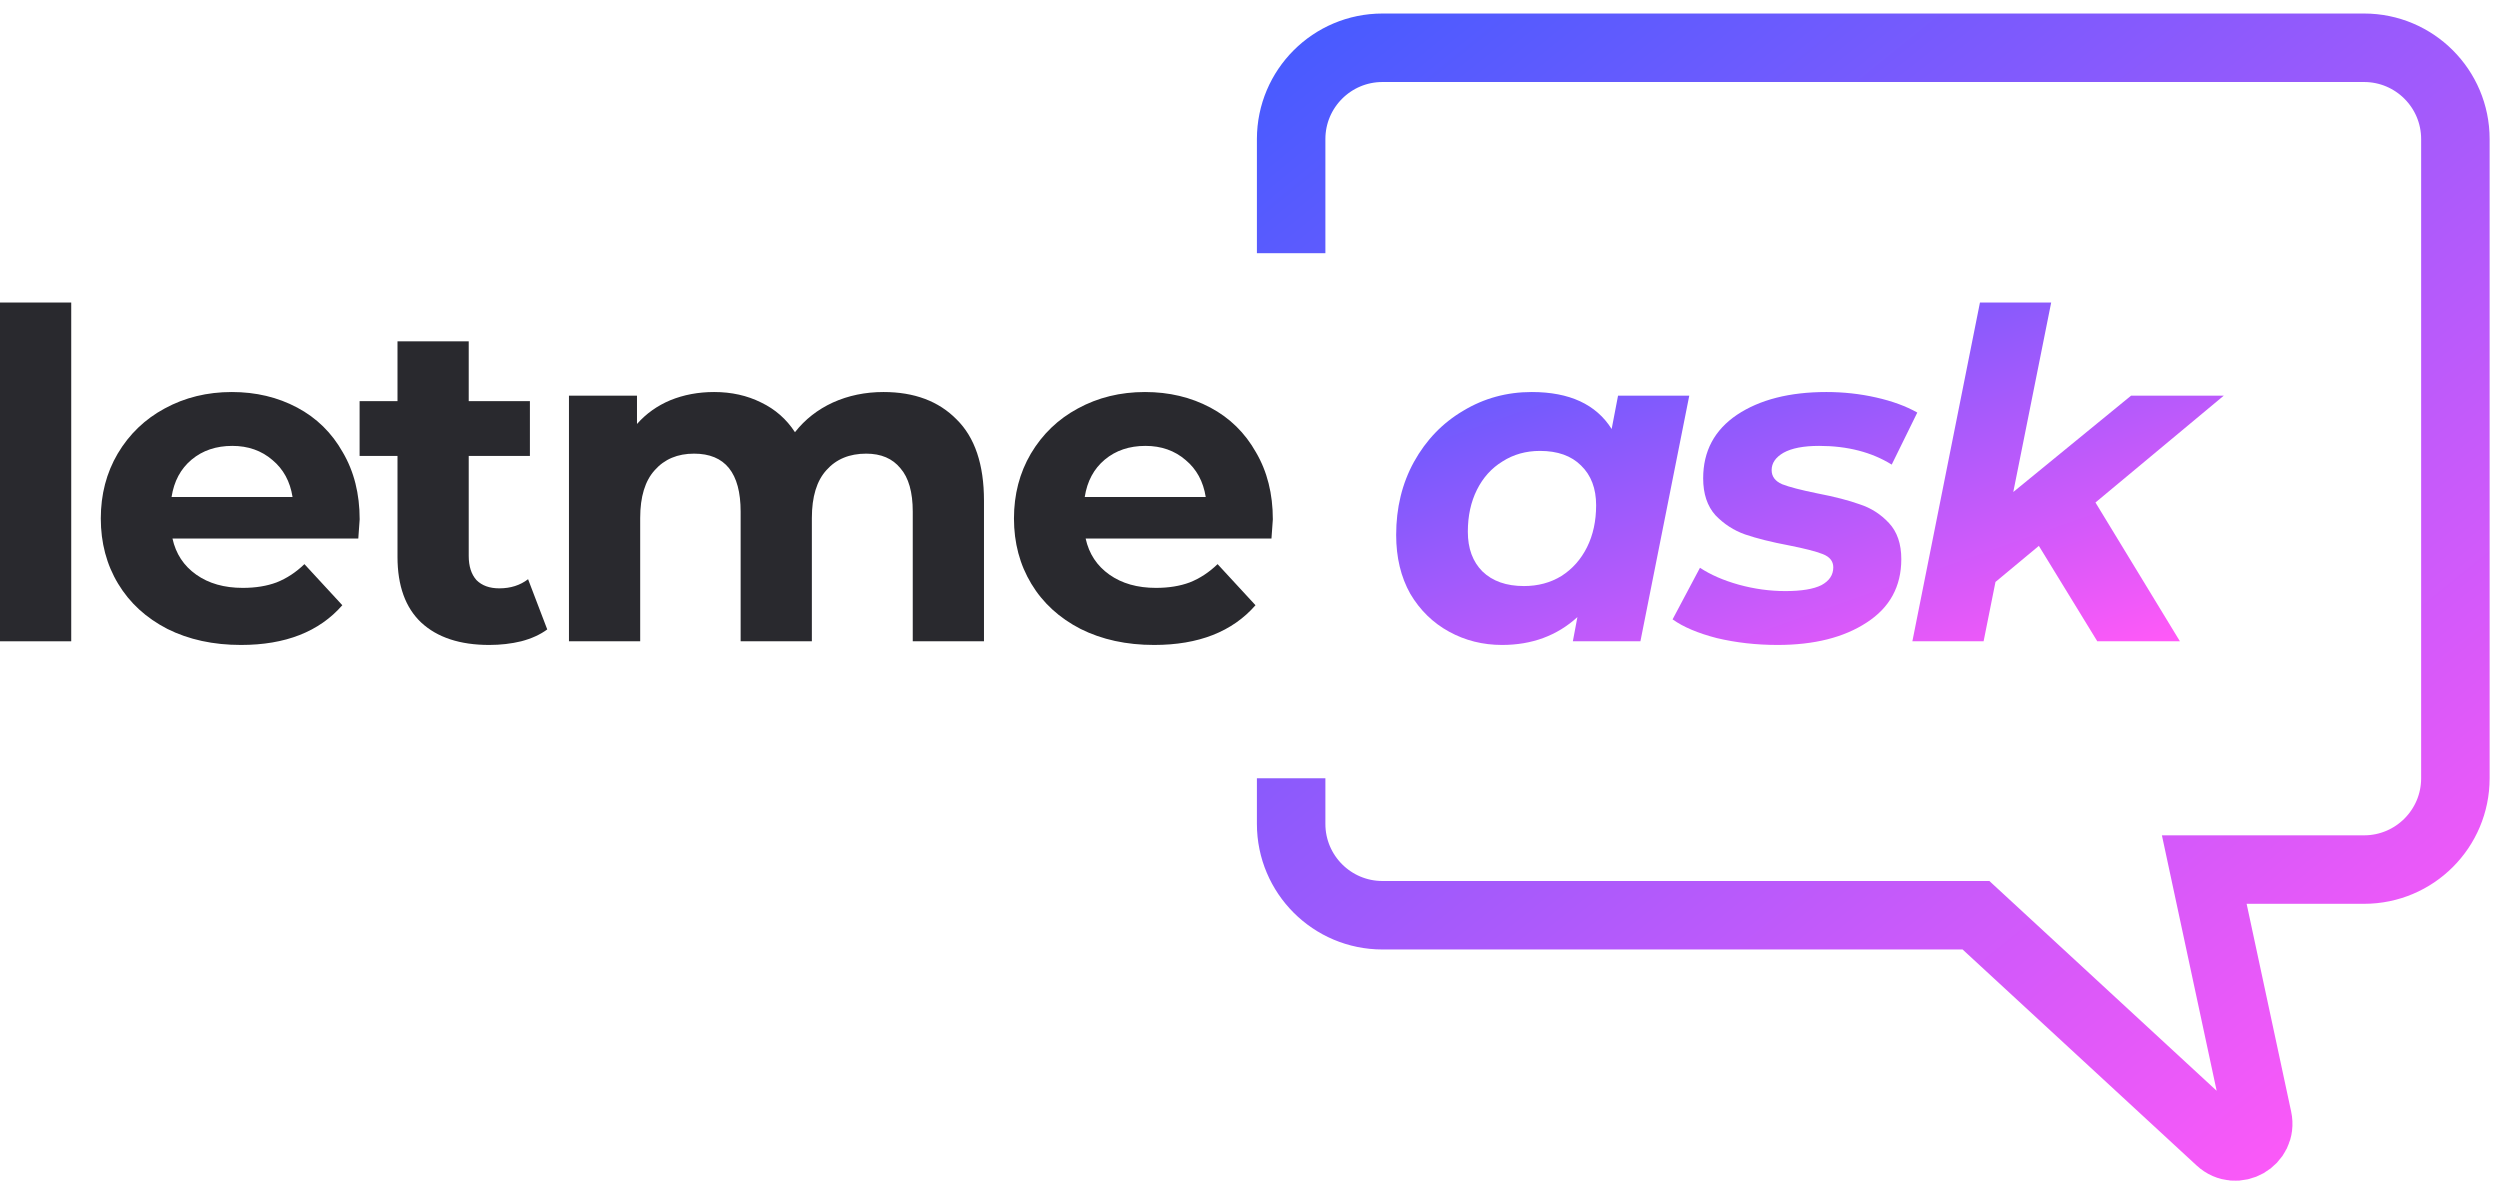
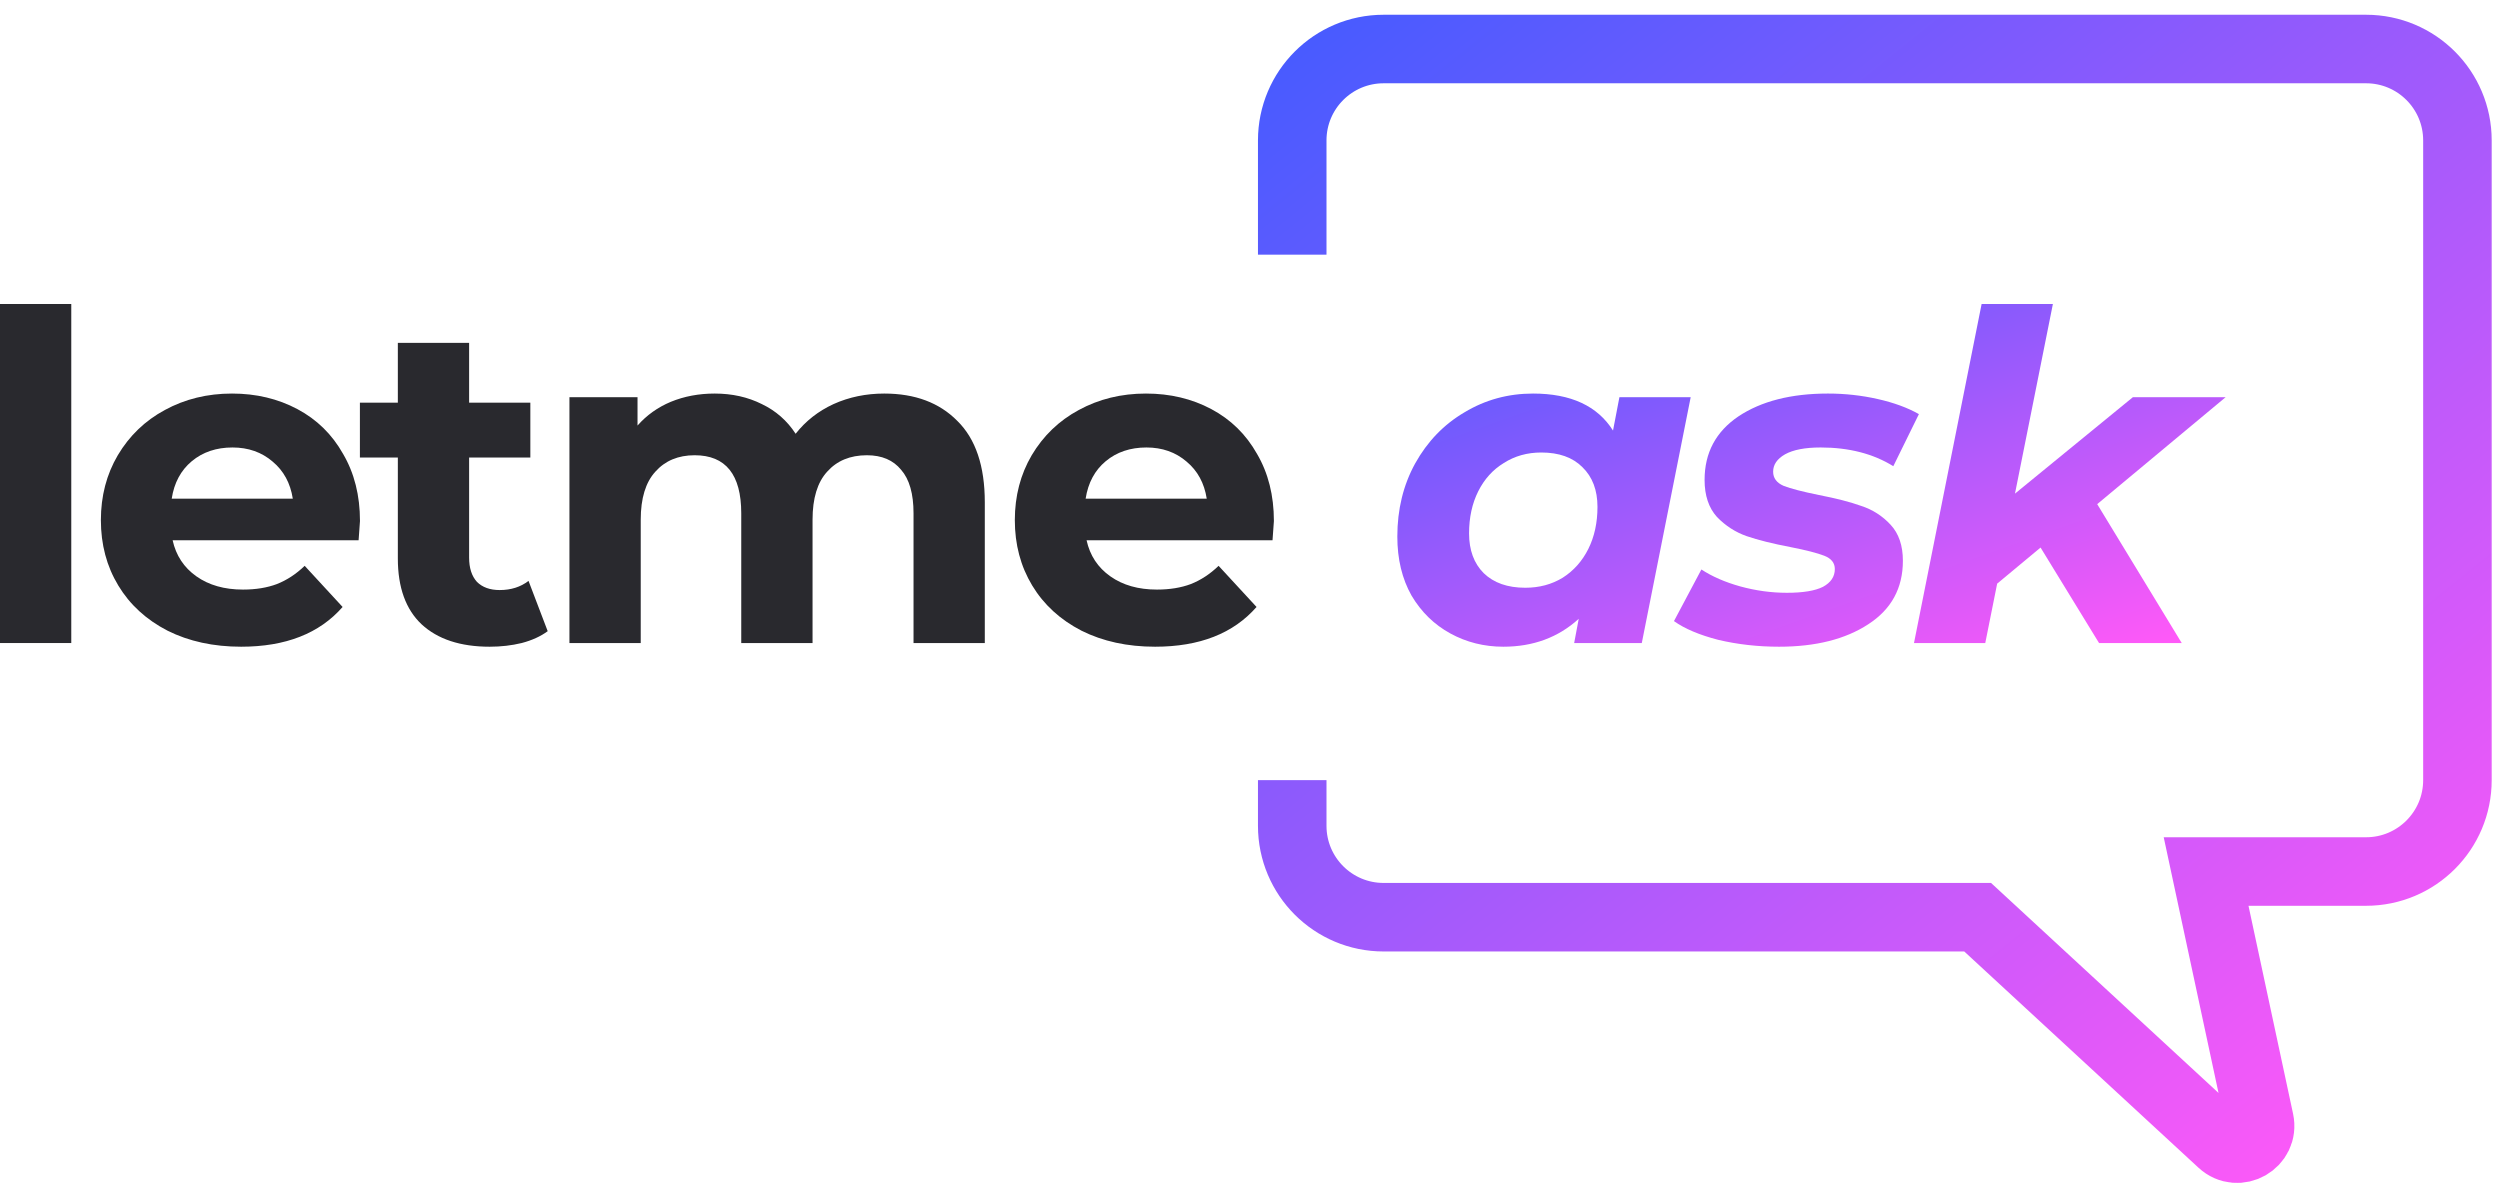
- <svg xmlns="http://www.w3.org/2000/svg" width="157" height="75" viewBox="0 0 157 75" fill="none">
-   <path d="M0 18.999H4.473V40.273H0V18.999Z" fill="#29292E" />
-   <path d="M22.587 32.618C22.587 32.675 22.558 33.077 22.501 33.822H10.832C11.042 34.778 11.539 35.533 12.323 36.087C13.106 36.642 14.081 36.919 15.247 36.919C16.05 36.919 16.757 36.804 17.369 36.575C18 36.326 18.583 35.944 19.118 35.428L21.498 38.008C20.045 39.671 17.923 40.503 15.133 40.503C13.393 40.503 11.854 40.168 10.516 39.499C9.178 38.811 8.146 37.865 7.42 36.661C6.693 35.457 6.33 34.09 6.33 32.561C6.33 31.051 6.684 29.694 7.391 28.489C8.117 27.266 9.102 26.32 10.344 25.651C11.606 24.963 13.011 24.619 14.559 24.619C16.069 24.619 17.436 24.944 18.659 25.593C19.883 26.243 20.838 27.18 21.526 28.403C22.234 29.608 22.587 31.012 22.587 32.618ZM14.588 28.002C13.575 28.002 12.724 28.289 12.036 28.862C11.348 29.436 10.927 30.219 10.774 31.213H18.372C18.22 30.238 17.799 29.464 17.111 28.891C16.423 28.298 15.582 28.002 14.588 28.002Z" fill="#29292E" />
-   <path d="M34.367 39.528C33.928 39.853 33.383 40.102 32.733 40.273C32.102 40.426 31.433 40.503 30.726 40.503C28.891 40.503 27.467 40.035 26.454 39.098C25.46 38.161 24.963 36.785 24.963 34.969V28.633H22.583V25.192H24.963V21.436H29.436V25.192H33.278V28.633H29.436V34.912C29.436 35.562 29.598 36.068 29.923 36.431C30.267 36.776 30.745 36.948 31.357 36.948C32.064 36.948 32.666 36.756 33.163 36.374L34.367 39.528Z" fill="#29292E" />
-   <path d="M55.486 24.619C57.417 24.619 58.946 25.192 60.074 26.339C61.221 27.467 61.794 29.168 61.794 31.443V40.273H57.321V32.131C57.321 30.907 57.063 29.999 56.547 29.407C56.05 28.795 55.333 28.489 54.397 28.489C53.345 28.489 52.514 28.833 51.902 29.522C51.291 30.191 50.985 31.194 50.985 32.532V40.273H46.512V32.131C46.512 29.703 45.537 28.489 43.587 28.489C42.555 28.489 41.733 28.833 41.122 29.522C40.51 30.191 40.204 31.194 40.204 32.532V40.273H35.731V24.848H40.003V26.626C40.577 25.976 41.275 25.479 42.096 25.135C42.938 24.791 43.855 24.619 44.849 24.619C45.938 24.619 46.923 24.838 47.802 25.278C48.681 25.699 49.389 26.32 49.924 27.142C50.555 26.339 51.348 25.718 52.304 25.278C53.279 24.838 54.339 24.619 55.486 24.619Z" fill="#29292E" />
-   <path d="M79.934 32.618C79.934 32.675 79.906 33.077 79.848 33.822H68.179C68.389 34.778 68.886 35.533 69.67 36.087C70.454 36.642 71.428 36.919 72.594 36.919C73.397 36.919 74.104 36.804 74.716 36.575C75.347 36.326 75.93 35.944 76.465 35.428L78.845 38.008C77.392 39.671 75.27 40.503 72.48 40.503C70.74 40.503 69.201 40.168 67.864 39.499C66.525 38.811 65.493 37.865 64.767 36.661C64.041 35.457 63.677 34.09 63.677 32.561C63.677 31.051 64.031 29.694 64.738 28.489C65.465 27.266 66.449 26.32 67.692 25.651C68.953 24.963 70.358 24.619 71.906 24.619C73.416 24.619 74.783 24.944 76.006 25.593C77.23 26.243 78.185 27.18 78.874 28.403C79.581 29.608 79.934 31.012 79.934 32.618ZM71.935 28.002C70.922 28.002 70.071 28.289 69.383 28.862C68.695 29.436 68.275 30.219 68.121 31.213H75.72C75.567 30.238 75.146 29.464 74.458 28.891C73.77 28.298 72.929 28.002 71.935 28.002Z" fill="#29292E" />
-   <path d="M106.086 24.848L103.018 40.273H98.775L99.061 38.754C97.781 39.92 96.204 40.503 94.331 40.503C93.126 40.503 92.018 40.226 91.005 39.671C89.992 39.117 89.179 38.324 88.567 37.292C87.975 36.24 87.679 35.007 87.679 33.593C87.679 31.892 88.051 30.363 88.797 29.006C89.561 27.629 90.594 26.559 91.894 25.794C93.193 25.011 94.627 24.619 96.194 24.619C98.564 24.619 100.237 25.393 101.212 26.941L101.613 24.848H106.086ZM95.707 36.804C96.586 36.804 97.37 36.594 98.058 36.173C98.746 35.734 99.281 35.132 99.664 34.367C100.046 33.602 100.237 32.723 100.237 31.729C100.237 30.678 99.922 29.846 99.291 29.235C98.679 28.623 97.819 28.317 96.71 28.317C95.831 28.317 95.047 28.537 94.359 28.977C93.671 29.397 93.136 29.99 92.754 30.754C92.371 31.519 92.18 32.398 92.18 33.392C92.18 34.444 92.486 35.275 93.098 35.887C93.728 36.498 94.598 36.804 95.707 36.804Z" fill="url(#paint0_linear)" />
-   <path d="M111.632 40.503C110.294 40.503 109.023 40.359 107.819 40.073C106.634 39.767 105.707 39.375 105.038 38.897L106.758 35.657C107.427 36.097 108.239 36.451 109.195 36.718C110.17 36.986 111.145 37.12 112.119 37.12C113.133 37.12 113.888 36.995 114.385 36.747C114.882 36.479 115.13 36.106 115.13 35.629C115.13 35.246 114.91 34.969 114.471 34.797C114.031 34.625 113.324 34.444 112.349 34.252C111.24 34.042 110.323 33.813 109.596 33.564C108.889 33.316 108.268 32.914 107.733 32.36C107.217 31.787 106.959 31.012 106.959 30.038C106.959 28.336 107.666 27.008 109.08 26.052C110.514 25.096 112.387 24.619 114.7 24.619C115.77 24.619 116.812 24.733 117.825 24.963C118.838 25.192 119.698 25.508 120.406 25.909L118.8 29.177C117.538 28.394 116.019 28.002 114.241 28.002C113.266 28.002 112.521 28.145 112.005 28.432C111.508 28.719 111.259 29.082 111.259 29.522C111.259 29.923 111.479 30.219 111.919 30.41C112.358 30.582 113.094 30.774 114.127 30.984C115.216 31.194 116.105 31.424 116.793 31.672C117.5 31.901 118.112 32.293 118.628 32.847C119.144 33.402 119.402 34.157 119.402 35.113C119.402 36.833 118.676 38.161 117.223 39.098C115.79 40.035 113.926 40.503 111.632 40.503Z" fill="url(#paint1_linear)" />
-   <path d="M131.595 31.557L136.899 40.273H131.71L128.04 34.281L125.316 36.546L124.57 40.273H120.097L124.341 18.999H128.814L126.434 30.898L133.831 24.848H139.652L131.595 31.557Z" fill="url(#paint2_linear)" />
-   <path d="M81.084 15.902V8.734C81.084 5.567 83.652 3 86.819 3H148.463C151.63 3 154.198 5.567 154.198 8.734V48.875C154.198 52.042 151.63 54.609 148.463 54.609H138.428L141.782 70.26C142.075 71.628 140.436 72.563 139.408 71.614L124.092 57.477H86.819C83.652 57.477 81.084 54.909 81.084 51.742V48.875" stroke="url(#paint3_linear)" stroke-width="4.301" />
+ <svg xmlns="http://www.w3.org/2000/svg" width="102" height="49" viewBox="0 0 102 49" fill="none">
+   <path d="M0 12.403H2.908V26.236H0V12.403Z" fill="#29292E" />
+   <path d="M14.687 21.259C14.687 21.296 14.668 21.557 14.631 22.042H7.043C7.18 22.663 7.503 23.154 8.012 23.514C8.522 23.875 9.156 24.055 9.914 24.055C10.436 24.055 10.896 23.98 11.294 23.831C11.704 23.67 12.083 23.421 12.431 23.086L13.978 24.764C13.034 25.845 11.654 26.386 9.84 26.386C8.709 26.386 7.708 26.168 6.838 25.733C5.968 25.285 5.297 24.67 4.825 23.887C4.352 23.104 4.116 22.216 4.116 21.221C4.116 20.239 4.346 19.357 4.806 18.574C5.278 17.779 5.918 17.163 6.726 16.728C7.546 16.281 8.46 16.057 9.467 16.057C10.448 16.057 11.337 16.268 12.133 16.691C12.928 17.114 13.55 17.723 13.997 18.518C14.457 19.301 14.687 20.215 14.687 21.259ZM9.485 18.257C8.827 18.257 8.274 18.444 7.826 18.816C7.379 19.189 7.105 19.699 7.006 20.345H11.946C11.847 19.711 11.573 19.208 11.126 18.835C10.678 18.45 10.132 18.257 9.485 18.257Z" fill="#29292E" />
+   <path d="M22.346 25.752C22.061 25.963 21.706 26.125 21.284 26.236C20.874 26.336 20.439 26.386 19.979 26.386C18.786 26.386 17.86 26.081 17.201 25.472C16.555 24.863 16.232 23.968 16.232 22.787V18.667H14.684V16.43H16.232V13.988H19.14V16.43H21.638V18.667H19.14V22.75C19.14 23.173 19.245 23.502 19.457 23.738C19.68 23.962 19.991 24.074 20.389 24.074C20.849 24.074 21.24 23.949 21.564 23.701L22.346 25.752Z" fill="#29292E" />
+   <path d="M36.078 16.057C37.334 16.057 38.328 16.43 39.062 17.176C39.807 17.909 40.18 19.015 40.18 20.494V26.236H37.272V20.942C37.272 20.146 37.104 19.556 36.768 19.171C36.445 18.773 35.979 18.574 35.37 18.574C34.687 18.574 34.146 18.798 33.748 19.245C33.35 19.68 33.152 20.333 33.152 21.203V26.236H30.243V20.942C30.243 19.363 29.609 18.574 28.342 18.574C27.671 18.574 27.136 18.798 26.738 19.245C26.341 19.68 26.142 20.333 26.142 21.203V26.236H23.233V16.206H26.011V17.362C26.384 16.94 26.838 16.616 27.372 16.393C27.919 16.169 28.516 16.057 29.162 16.057C29.87 16.057 30.51 16.2 31.082 16.486C31.654 16.759 32.114 17.163 32.462 17.698C32.872 17.176 33.388 16.772 34.009 16.486C34.643 16.2 35.333 16.057 36.078 16.057Z" fill="#29292E" />
+   <path d="M51.975 21.259C51.975 21.296 51.957 21.557 51.919 22.042H44.332C44.468 22.663 44.791 23.154 45.301 23.514C45.811 23.875 46.444 24.055 47.203 24.055C47.725 24.055 48.185 23.98 48.582 23.831C48.992 23.67 49.371 23.421 49.719 23.086L51.267 24.764C50.322 25.845 48.943 26.386 47.128 26.386C45.997 26.386 44.997 26.168 44.127 25.733C43.257 25.285 42.585 24.67 42.113 23.887C41.641 23.104 41.405 22.216 41.405 21.221C41.405 20.239 41.635 19.357 42.094 18.574C42.567 17.779 43.207 17.163 44.015 16.728C44.835 16.281 45.748 16.057 46.755 16.057C47.737 16.057 48.626 16.268 49.421 16.691C50.217 17.114 50.838 17.723 51.286 18.518C51.745 19.301 51.975 20.215 51.975 21.259ZM46.774 18.257C46.115 18.257 45.562 18.444 45.115 18.816C44.667 19.189 44.394 19.699 44.294 20.345H49.235C49.135 19.711 48.862 19.208 48.414 18.835C47.967 18.45 47.42 18.257 46.774 18.257Z" fill="#29292E" />
+   <path d="M68.98 16.206L66.985 26.236H64.226L64.412 25.248C63.58 26.006 62.554 26.386 61.336 26.386C60.553 26.386 59.832 26.205 59.174 25.845C58.515 25.484 57.987 24.969 57.589 24.297C57.204 23.614 57.011 22.812 57.011 21.892C57.011 20.786 57.253 19.792 57.738 18.91C58.235 18.015 58.906 17.319 59.752 16.822C60.597 16.312 61.529 16.057 62.548 16.057C64.089 16.057 65.177 16.561 65.811 17.567L66.072 16.206H68.98ZM62.231 23.98C62.803 23.98 63.312 23.844 63.76 23.57C64.207 23.285 64.555 22.893 64.804 22.396C65.052 21.899 65.177 21.327 65.177 20.681C65.177 19.997 64.972 19.456 64.561 19.059C64.164 18.661 63.605 18.462 62.884 18.462C62.312 18.462 61.802 18.605 61.355 18.891C60.907 19.164 60.559 19.55 60.311 20.047C60.062 20.544 59.938 21.116 59.938 21.762C59.938 22.446 60.137 22.986 60.535 23.384C60.945 23.782 61.51 23.98 62.231 23.98Z" fill="url(#paint0_linear)" />
+   <path d="M72.586 26.386C71.716 26.386 70.889 26.292 70.106 26.106C69.336 25.907 68.733 25.652 68.298 25.341L69.417 23.235C69.852 23.521 70.38 23.751 71.001 23.925C71.635 24.099 72.269 24.186 72.903 24.186C73.562 24.186 74.053 24.105 74.376 23.943C74.699 23.769 74.861 23.527 74.861 23.216C74.861 22.968 74.718 22.787 74.432 22.675C74.146 22.564 73.686 22.445 73.052 22.321C72.331 22.184 71.735 22.035 71.262 21.874C70.802 21.712 70.399 21.451 70.051 21.091C69.715 20.718 69.547 20.215 69.547 19.581C69.547 18.474 70.007 17.611 70.927 16.989C71.859 16.368 73.077 16.057 74.581 16.057C75.277 16.057 75.954 16.132 76.613 16.281C77.272 16.43 77.831 16.635 78.291 16.896L77.247 19.021C76.427 18.512 75.439 18.257 74.283 18.257C73.649 18.257 73.164 18.35 72.828 18.537C72.505 18.723 72.344 18.959 72.344 19.245C72.344 19.506 72.487 19.699 72.772 19.823C73.058 19.935 73.537 20.059 74.208 20.196C74.916 20.333 75.494 20.482 75.942 20.643C76.402 20.793 76.799 21.047 77.135 21.408C77.471 21.768 77.638 22.259 77.638 22.881C77.638 23.999 77.166 24.863 76.222 25.472C75.289 26.081 74.078 26.386 72.586 26.386Z" fill="url(#paint1_linear)" />
+   <path d="M85.566 20.569L89.015 26.236H85.641L83.255 22.34L81.484 23.813L80.999 26.236H78.091L80.85 12.403H83.758L82.211 20.14L87.021 16.206H90.805L85.566 20.569Z" fill="url(#paint2_linear)" />
+   <path d="M52.723 10.39V5.729C52.723 3.669 54.392 2 56.452 2H96.535C98.594 2 100.263 3.669 100.263 5.729V31.829C100.263 33.889 98.594 35.558 96.535 35.558H90.009L92.19 45.734C92.381 46.624 91.315 47.232 90.646 46.615L80.688 37.422H56.452C54.392 37.422 52.723 35.753 52.723 33.694V31.829" stroke="url(#paint3_linear)" stroke-width="2.796" />
  <defs>
-     <linearGradient id="paint0_linear" x1="87.679" y1="18.999" x2="99.758" y2="53.111" gradientUnits="userSpaceOnUse">
+     <linearGradient id="paint0_linear" x1="57.011" y1="12.403" x2="64.865" y2="34.583" gradientUnits="userSpaceOnUse">
      <stop stop-color="#485BFF" />
      <stop offset="1" stop-color="#FF59F8" />
    </linearGradient>
-     <linearGradient id="paint1_linear" x1="87.679" y1="18.999" x2="99.758" y2="53.111" gradientUnits="userSpaceOnUse">
+     <linearGradient id="paint1_linear" x1="57.011" y1="12.403" x2="64.865" y2="34.583" gradientUnits="userSpaceOnUse">
      <stop stop-color="#485BFF" />
      <stop offset="1" stop-color="#FF59F8" />
    </linearGradient>
-     <linearGradient id="paint2_linear" x1="87.679" y1="18.999" x2="99.758" y2="53.111" gradientUnits="userSpaceOnUse">
+     <linearGradient id="paint2_linear" x1="57.011" y1="12.403" x2="64.865" y2="34.583" gradientUnits="userSpaceOnUse">
      <stop stop-color="#485BFF" />
      <stop offset="1" stop-color="#FF59F8" />
    </linearGradient>
-     <linearGradient id="paint3_linear" x1="81.084" y1="3" x2="141.295" y2="77.547" gradientUnits="userSpaceOnUse">
+     <linearGradient id="paint3_linear" x1="52.723" y1="2" x2="91.874" y2="50.472" gradientUnits="userSpaceOnUse">
      <stop stop-color="#485BFF" />
      <stop offset="1" stop-color="#FF59F8" />
    </linearGradient>
  </defs>
</svg>
